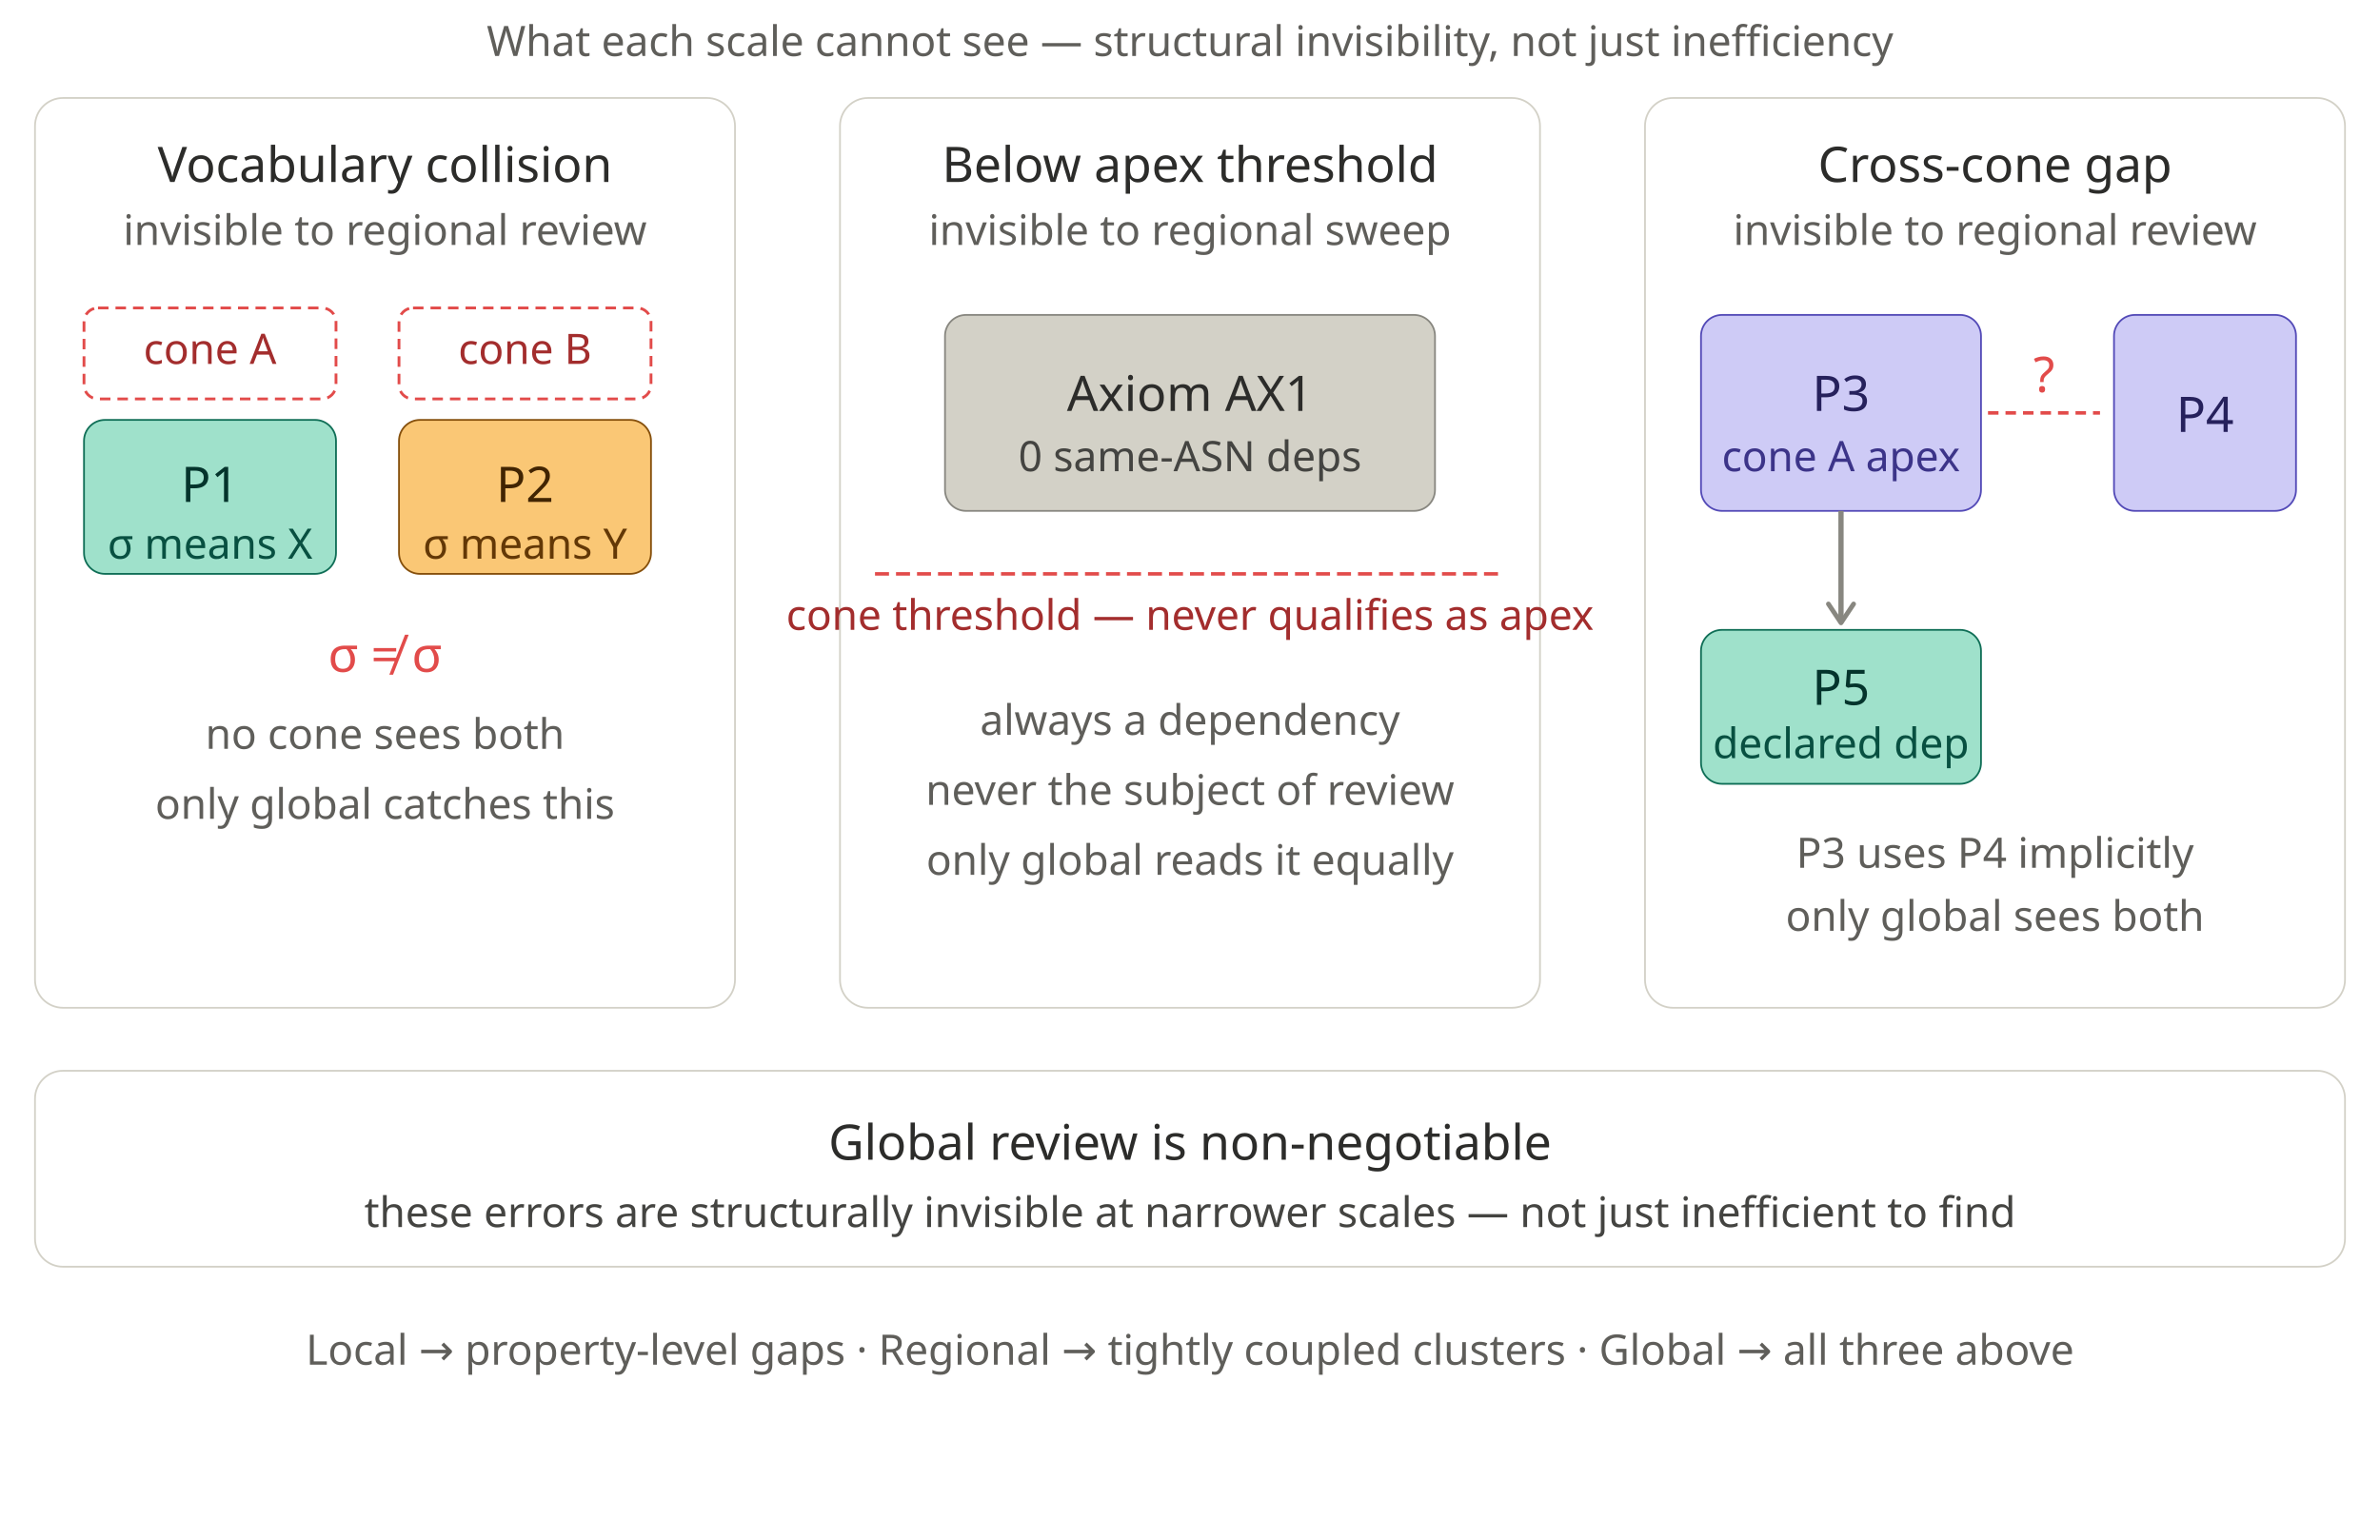
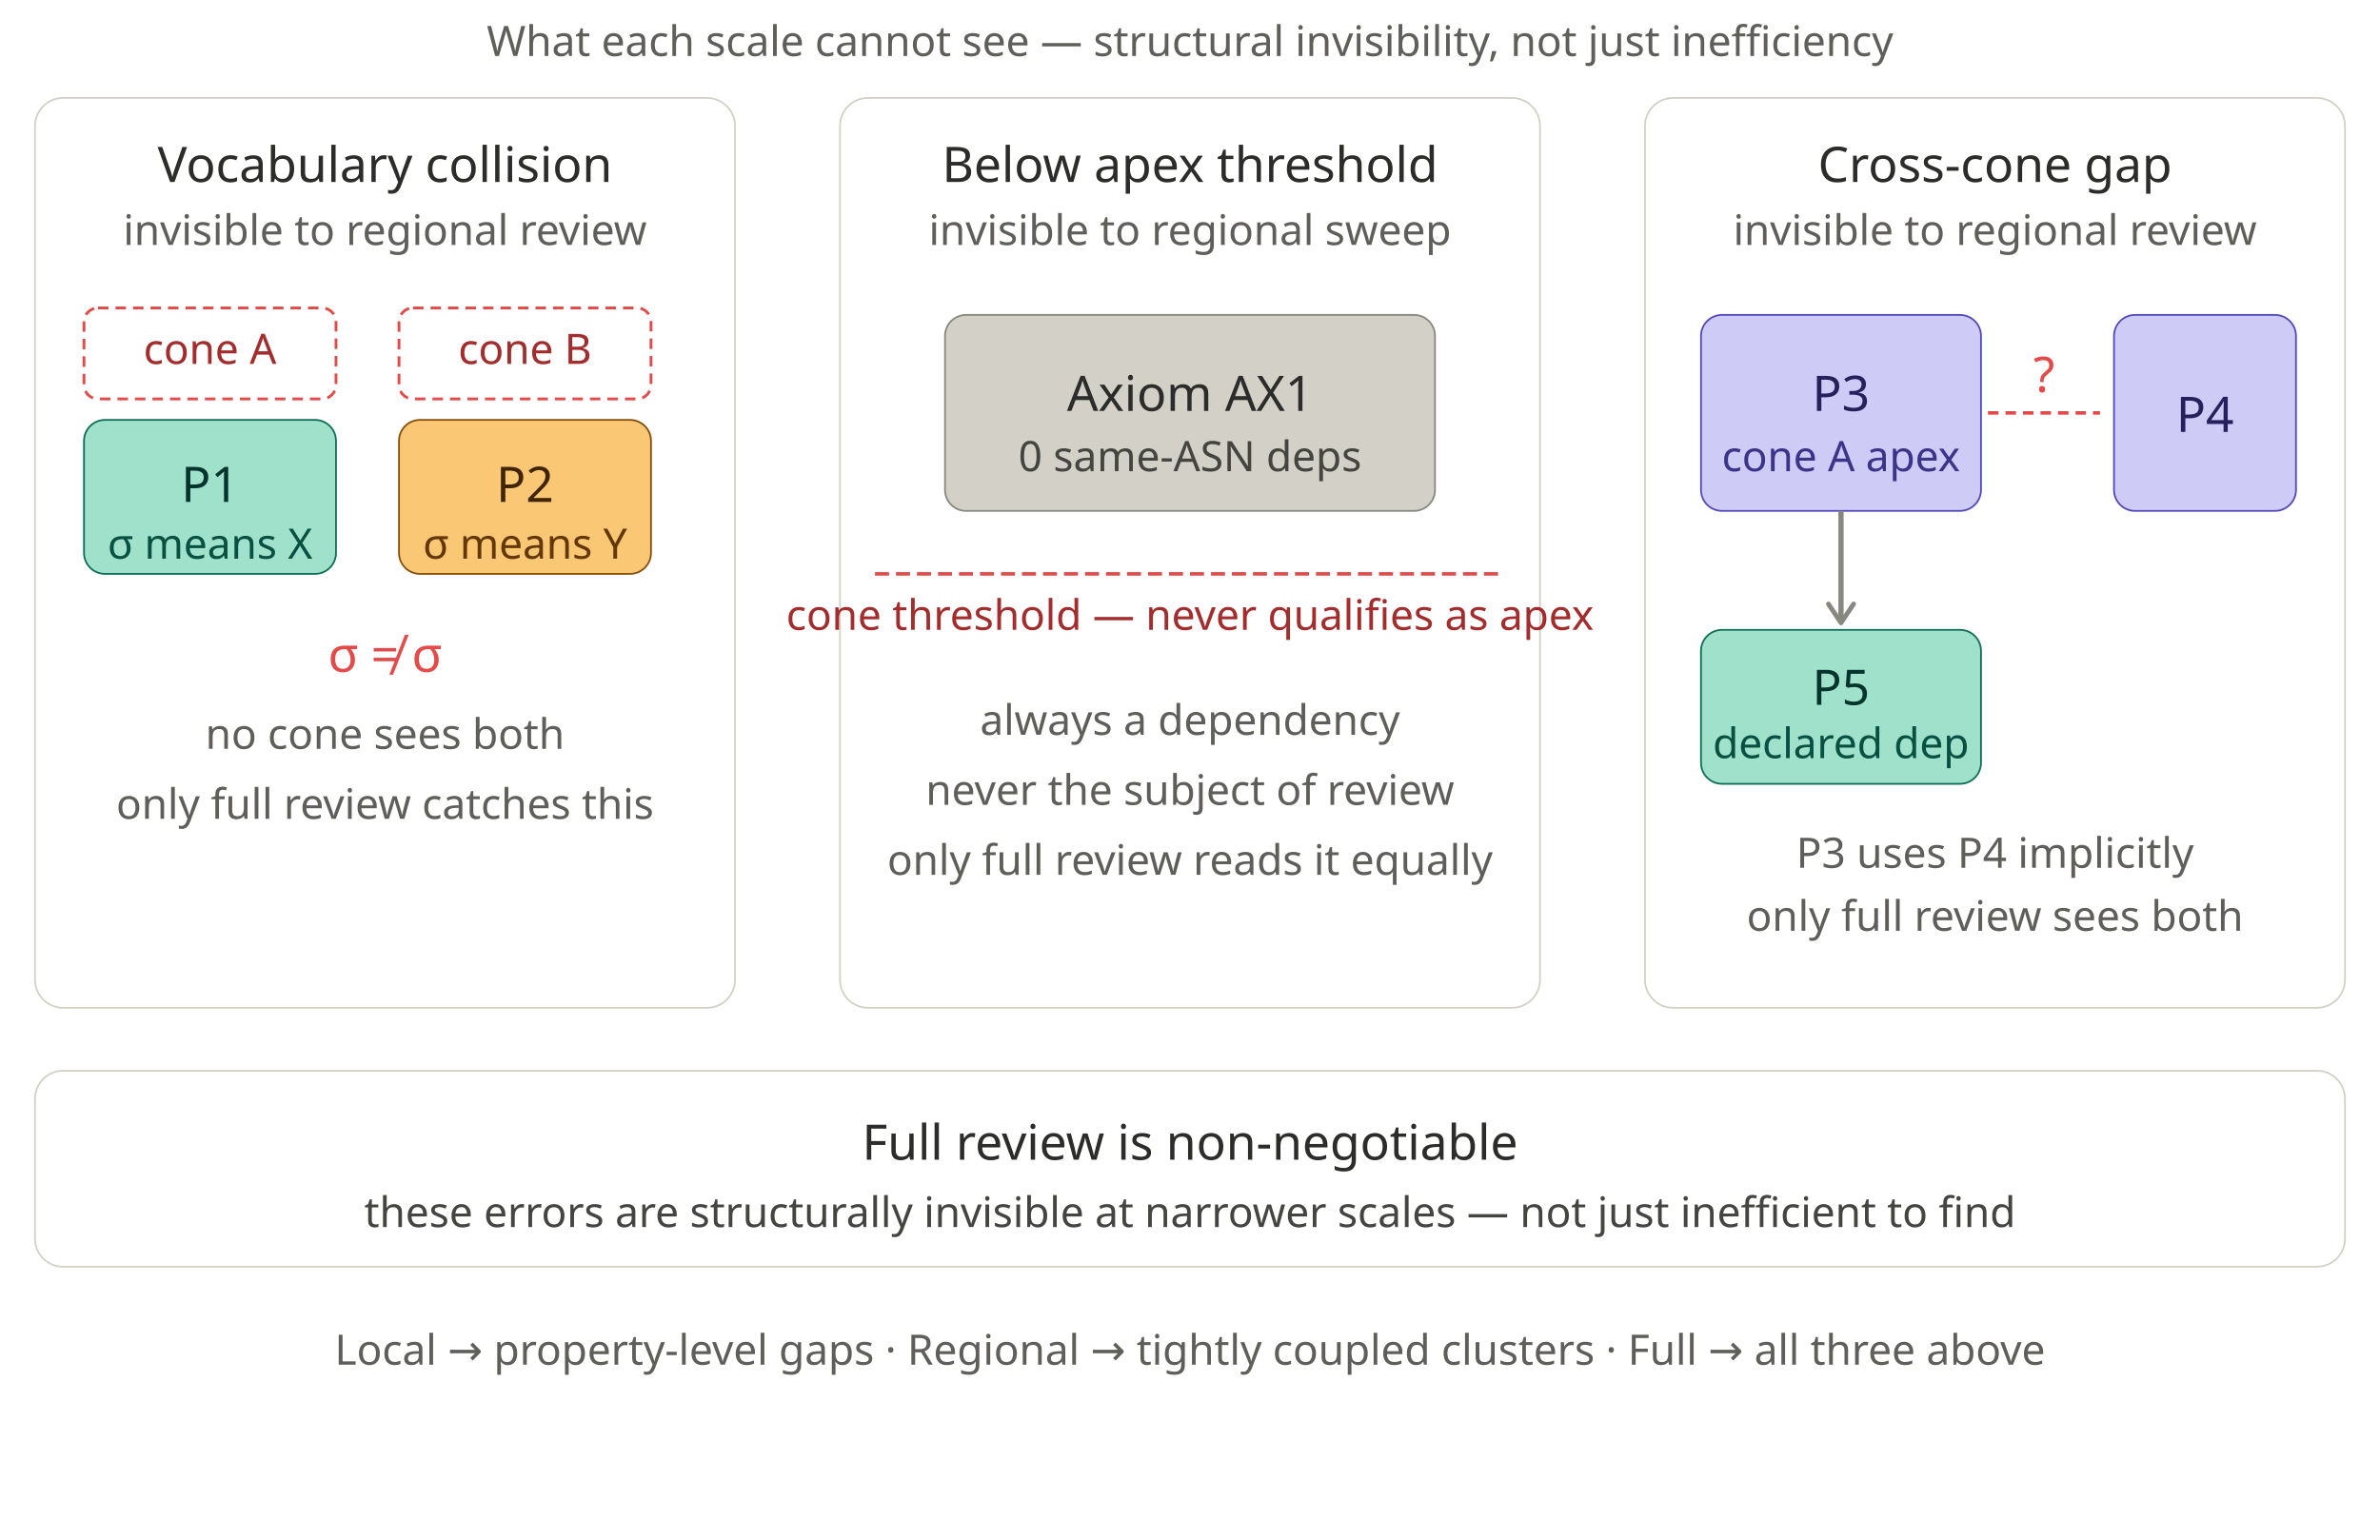
<svg xmlns="http://www.w3.org/2000/svg" width="100%" viewBox="0 0 680 440">
  <defs>
    <marker id="arrow" viewBox="0 0 10 10" refX="8" refY="5" markerWidth="6" markerHeight="6" orient="auto-start-reverse">
      <path d="M2 1L8 5L2 9" fill="none" stroke="#888780" stroke-width="1.5" stroke-linecap="round" stroke-linejoin="round" />
    </marker>
  </defs>
  <text font-family="sans-serif" font-size="12" fill="#5F5E5A" x="340" y="16" text-anchor="middle">What each scale cannot see — structural invisibility, not just inefficiency</text>
  <rect x="10" y="28" width="200" height="260" rx="8" fill="none" stroke="#D3D1C7" stroke-width="0.5" />
  <text font-family="sans-serif" font-size="14" font-weight="500" fill="#2C2C2A" x="110" y="52" text-anchor="middle">Vocabulary collision</text>
  <text font-family="sans-serif" font-size="12" fill="#5F5E5A" x="110" y="70" text-anchor="middle">invisible to regional review</text>
  <rect x="24" y="88" width="72" height="26" rx="4" fill="none" stroke="#E24B4A" stroke-width="0.8" stroke-dasharray="3 2" />
  <text font-family="sans-serif" font-size="12" fill="#A32D2D" x="60" y="104" text-anchor="middle">cone A</text>
  <rect x="24" y="120" width="72" height="44" rx="6" fill="#9FE1CB" stroke="#0F6E56" stroke-width="0.5" />
  <text font-family="sans-serif" font-size="14" font-weight="500" fill="#04342C" x="60" y="138" text-anchor="middle" dominant-baseline="central">P1</text>
  <text font-family="sans-serif" font-size="12" fill="#085041" x="60" y="155" text-anchor="middle" dominant-baseline="central">σ means X</text>
  <rect x="114" y="88" width="72" height="26" rx="4" fill="none" stroke="#E24B4A" stroke-width="0.8" stroke-dasharray="3 2" />
  <text font-family="sans-serif" font-size="12" fill="#A32D2D" x="150" y="104" text-anchor="middle">cone B</text>
  <rect x="114" y="120" width="72" height="44" rx="6" fill="#FAC775" stroke="#854F0B" stroke-width="0.5" />
  <text font-family="sans-serif" font-size="14" font-weight="500" fill="#412402" x="150" y="138" text-anchor="middle" dominant-baseline="central">P2</text>
  <text font-family="sans-serif" font-size="12" fill="#633806" x="150" y="155" text-anchor="middle" dominant-baseline="central">σ means Y</text>
  <text font-family="sans-serif" font-size="14" font-weight="500" fill="#E24B4A" x="110" y="192" text-anchor="middle">σ ≠ σ</text>
  <text font-family="sans-serif" font-size="12" fill="#5F5E5A" x="110" y="214" text-anchor="middle">no cone sees both</text>
-   <text font-family="sans-serif" font-size="12" fill="#5F5E5A" x="110" y="234" text-anchor="middle">only global catches this</text>
+   <text font-family="sans-serif" font-size="12" fill="#5F5E5A" x="110" y="234" text-anchor="middle">only full review catches this</text>
  <rect x="240" y="28" width="200" height="260" rx="8" fill="none" stroke="#D3D1C7" stroke-width="0.5" />
  <text font-family="sans-serif" font-size="14" font-weight="500" fill="#2C2C2A" x="340" y="52" text-anchor="middle">Below apex threshold</text>
  <text font-family="sans-serif" font-size="12" fill="#5F5E5A" x="340" y="70" text-anchor="middle">invisible to regional sweep</text>
  <rect x="270" y="90" width="140" height="56" rx="6" fill="#D3D1C7" stroke="#888780" stroke-width="0.5" />
  <text font-family="sans-serif" font-size="14" font-weight="500" fill="#2C2C2A" x="340" y="112" text-anchor="middle" dominant-baseline="central">Axiom AX1</text>
  <text font-family="sans-serif" font-size="12" fill="#444441" x="340" y="130" text-anchor="middle" dominant-baseline="central">0 same-ASN deps</text>
  <line x1="250" y1="164" x2="430" y2="164" stroke="#E24B4A" stroke-width="1" stroke-dasharray="4 2" />
  <text font-family="sans-serif" font-size="12" fill="#A32D2D" x="340" y="180" text-anchor="middle">cone threshold — never qualifies as apex</text>
  <text font-family="sans-serif" font-size="12" fill="#5F5E5A" x="340" y="210" text-anchor="middle">always a dependency</text>
  <text font-family="sans-serif" font-size="12" fill="#5F5E5A" x="340" y="230" text-anchor="middle">never the subject of review</text>
-   <text font-family="sans-serif" font-size="12" fill="#5F5E5A" x="340" y="250" text-anchor="middle">only global reads it equally</text>
+   <text font-family="sans-serif" font-size="12" fill="#5F5E5A" x="340" y="250" text-anchor="middle">only full review reads it equally</text>
  <rect x="470" y="28" width="200" height="260" rx="8" fill="none" stroke="#D3D1C7" stroke-width="0.5" />
  <text font-family="sans-serif" font-size="14" font-weight="500" fill="#2C2C2A" x="570" y="52" text-anchor="middle">Cross-cone gap</text>
  <text font-family="sans-serif" font-size="12" fill="#5F5E5A" x="570" y="70" text-anchor="middle">invisible to regional review</text>
  <rect x="486" y="90" width="80" height="56" rx="6" fill="#CECBF6" stroke="#534AB7" stroke-width="0.5" />
  <text font-family="sans-serif" font-size="14" font-weight="500" fill="#26215C" x="526" y="112" text-anchor="middle" dominant-baseline="central">P3</text>
  <text font-family="sans-serif" font-size="12" fill="#3C3489" x="526" y="130" text-anchor="middle" dominant-baseline="central">cone A apex</text>
  <rect x="604" y="90" width="52" height="56" rx="6" fill="#CECBF6" stroke="#534AB7" stroke-width="0.5" />
  <text font-family="sans-serif" font-size="14" font-weight="500" fill="#26215C" x="630" y="118" text-anchor="middle" dominant-baseline="central">P4</text>
  <line x1="568" y1="118" x2="600" y2="118" stroke="#E24B4A" stroke-width="1" stroke-dasharray="3 2" />
  <text font-family="sans-serif" font-size="14" font-weight="500" fill="#E24B4A" x="584" y="112" text-anchor="middle">?</text>
  <rect x="486" y="180" width="80" height="44" rx="6" fill="#9FE1CB" stroke="#0F6E56" stroke-width="0.5" />
  <text font-family="sans-serif" font-size="14" font-weight="500" fill="#04342C" x="526" y="196" text-anchor="middle" dominant-baseline="central">P5</text>
  <text font-family="sans-serif" font-size="12" fill="#085041" x="526" y="212" text-anchor="middle" dominant-baseline="central">declared dep</text>
  <line x1="526" y1="146" x2="526" y2="178" stroke="#888780" stroke-width="1.5" marker-end="url(#arrow)" />
  <text font-family="sans-serif" font-size="12" fill="#5F5E5A" x="570" y="248" text-anchor="middle">P3 uses P4 implicitly</text>
-   <text font-family="sans-serif" font-size="12" fill="#5F5E5A" x="570" y="266" text-anchor="middle">only global sees both</text>
+   <text font-family="sans-serif" font-size="12" fill="#5F5E5A" x="570" y="266" text-anchor="middle">only full review sees both</text>
  <rect x="10" y="306" width="660" height="56" rx="8" fill="none" stroke="#D3D1C7" stroke-width="0.5" />
-   <text font-family="sans-serif" font-size="14" font-weight="500" fill="#2C2C2A" x="340" y="326" text-anchor="middle" dominant-baseline="central">Global review is non-negotiable</text>
+   <text font-family="sans-serif" font-size="14" font-weight="500" fill="#2C2C2A" x="340" y="326" text-anchor="middle" dominant-baseline="central">Full review is non-negotiable</text>
  <text font-family="sans-serif" font-size="12" fill="#444441" x="340" y="346" text-anchor="middle" dominant-baseline="central">these errors are structurally invisible at narrower scales — not just inefficient to find</text>
-   <text font-family="sans-serif" font-size="12" fill="#5F5E5A" x="340" y="390" text-anchor="middle">Local → property-level gaps · Regional → tightly coupled clusters · Global → all three above</text>
+   <text font-family="sans-serif" font-size="12" fill="#5F5E5A" x="340" y="390" text-anchor="middle">Local → property-level gaps · Regional → tightly coupled clusters · Full → all three above</text>
</svg>
